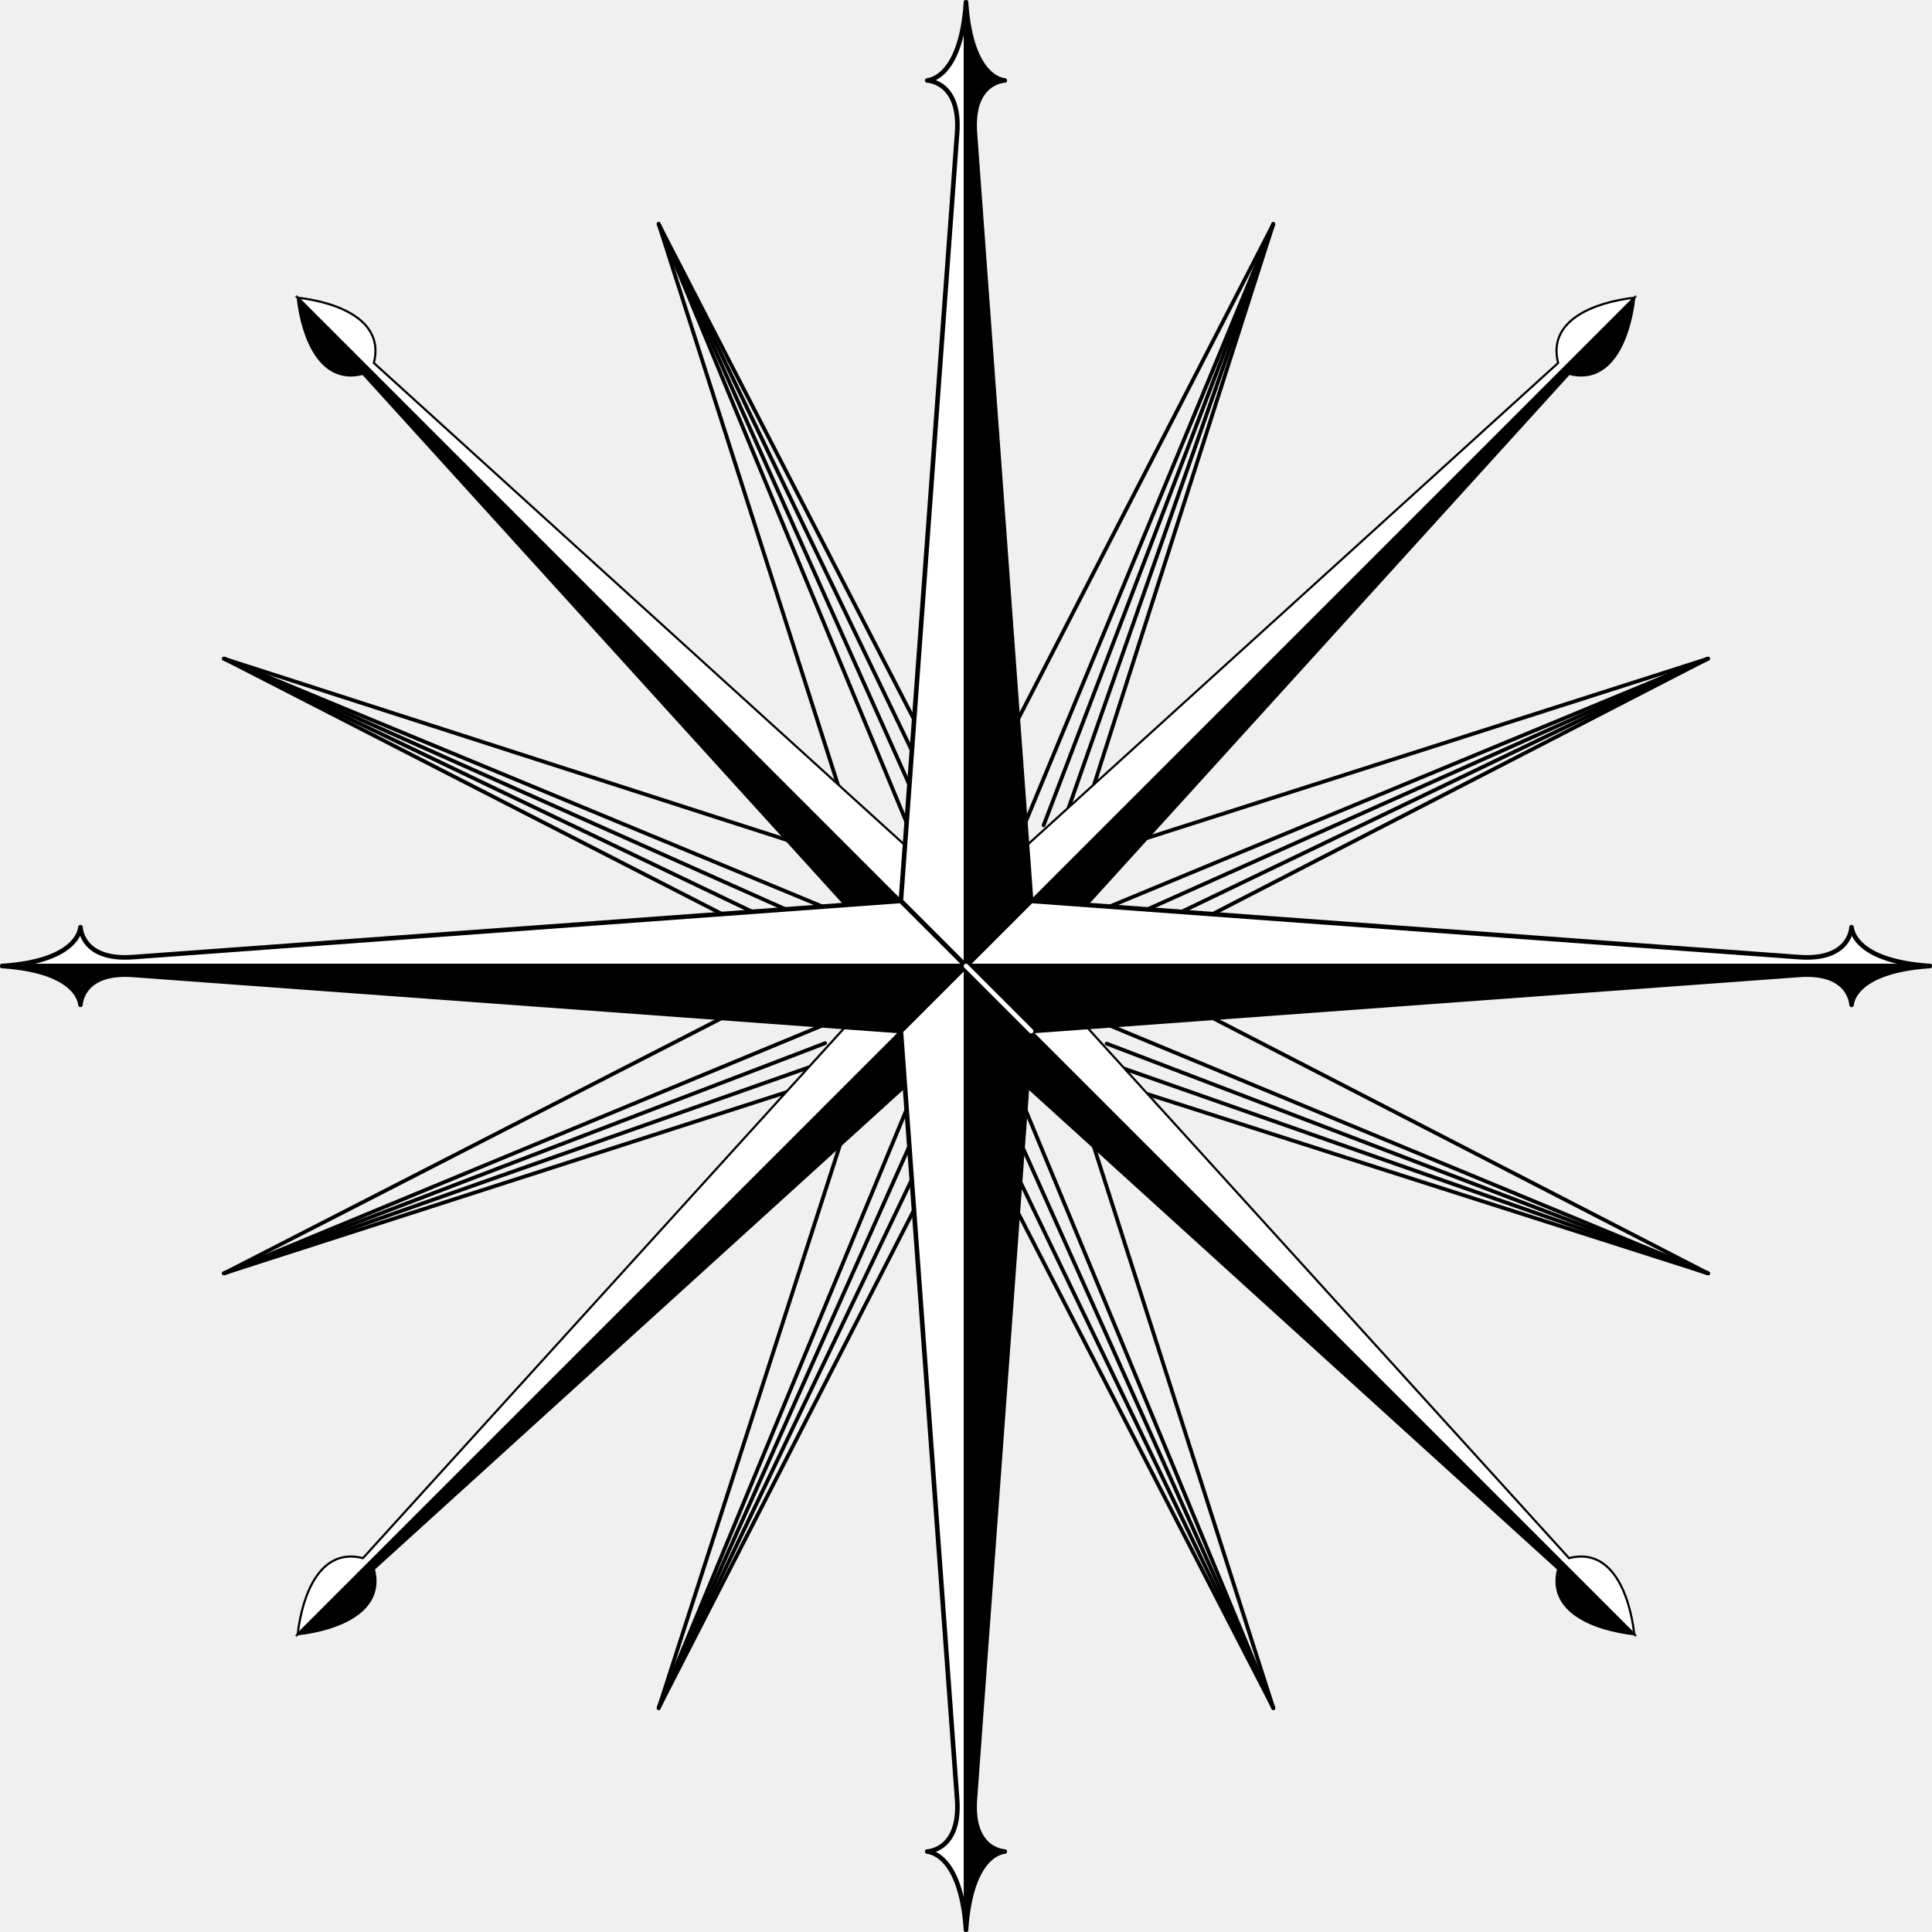
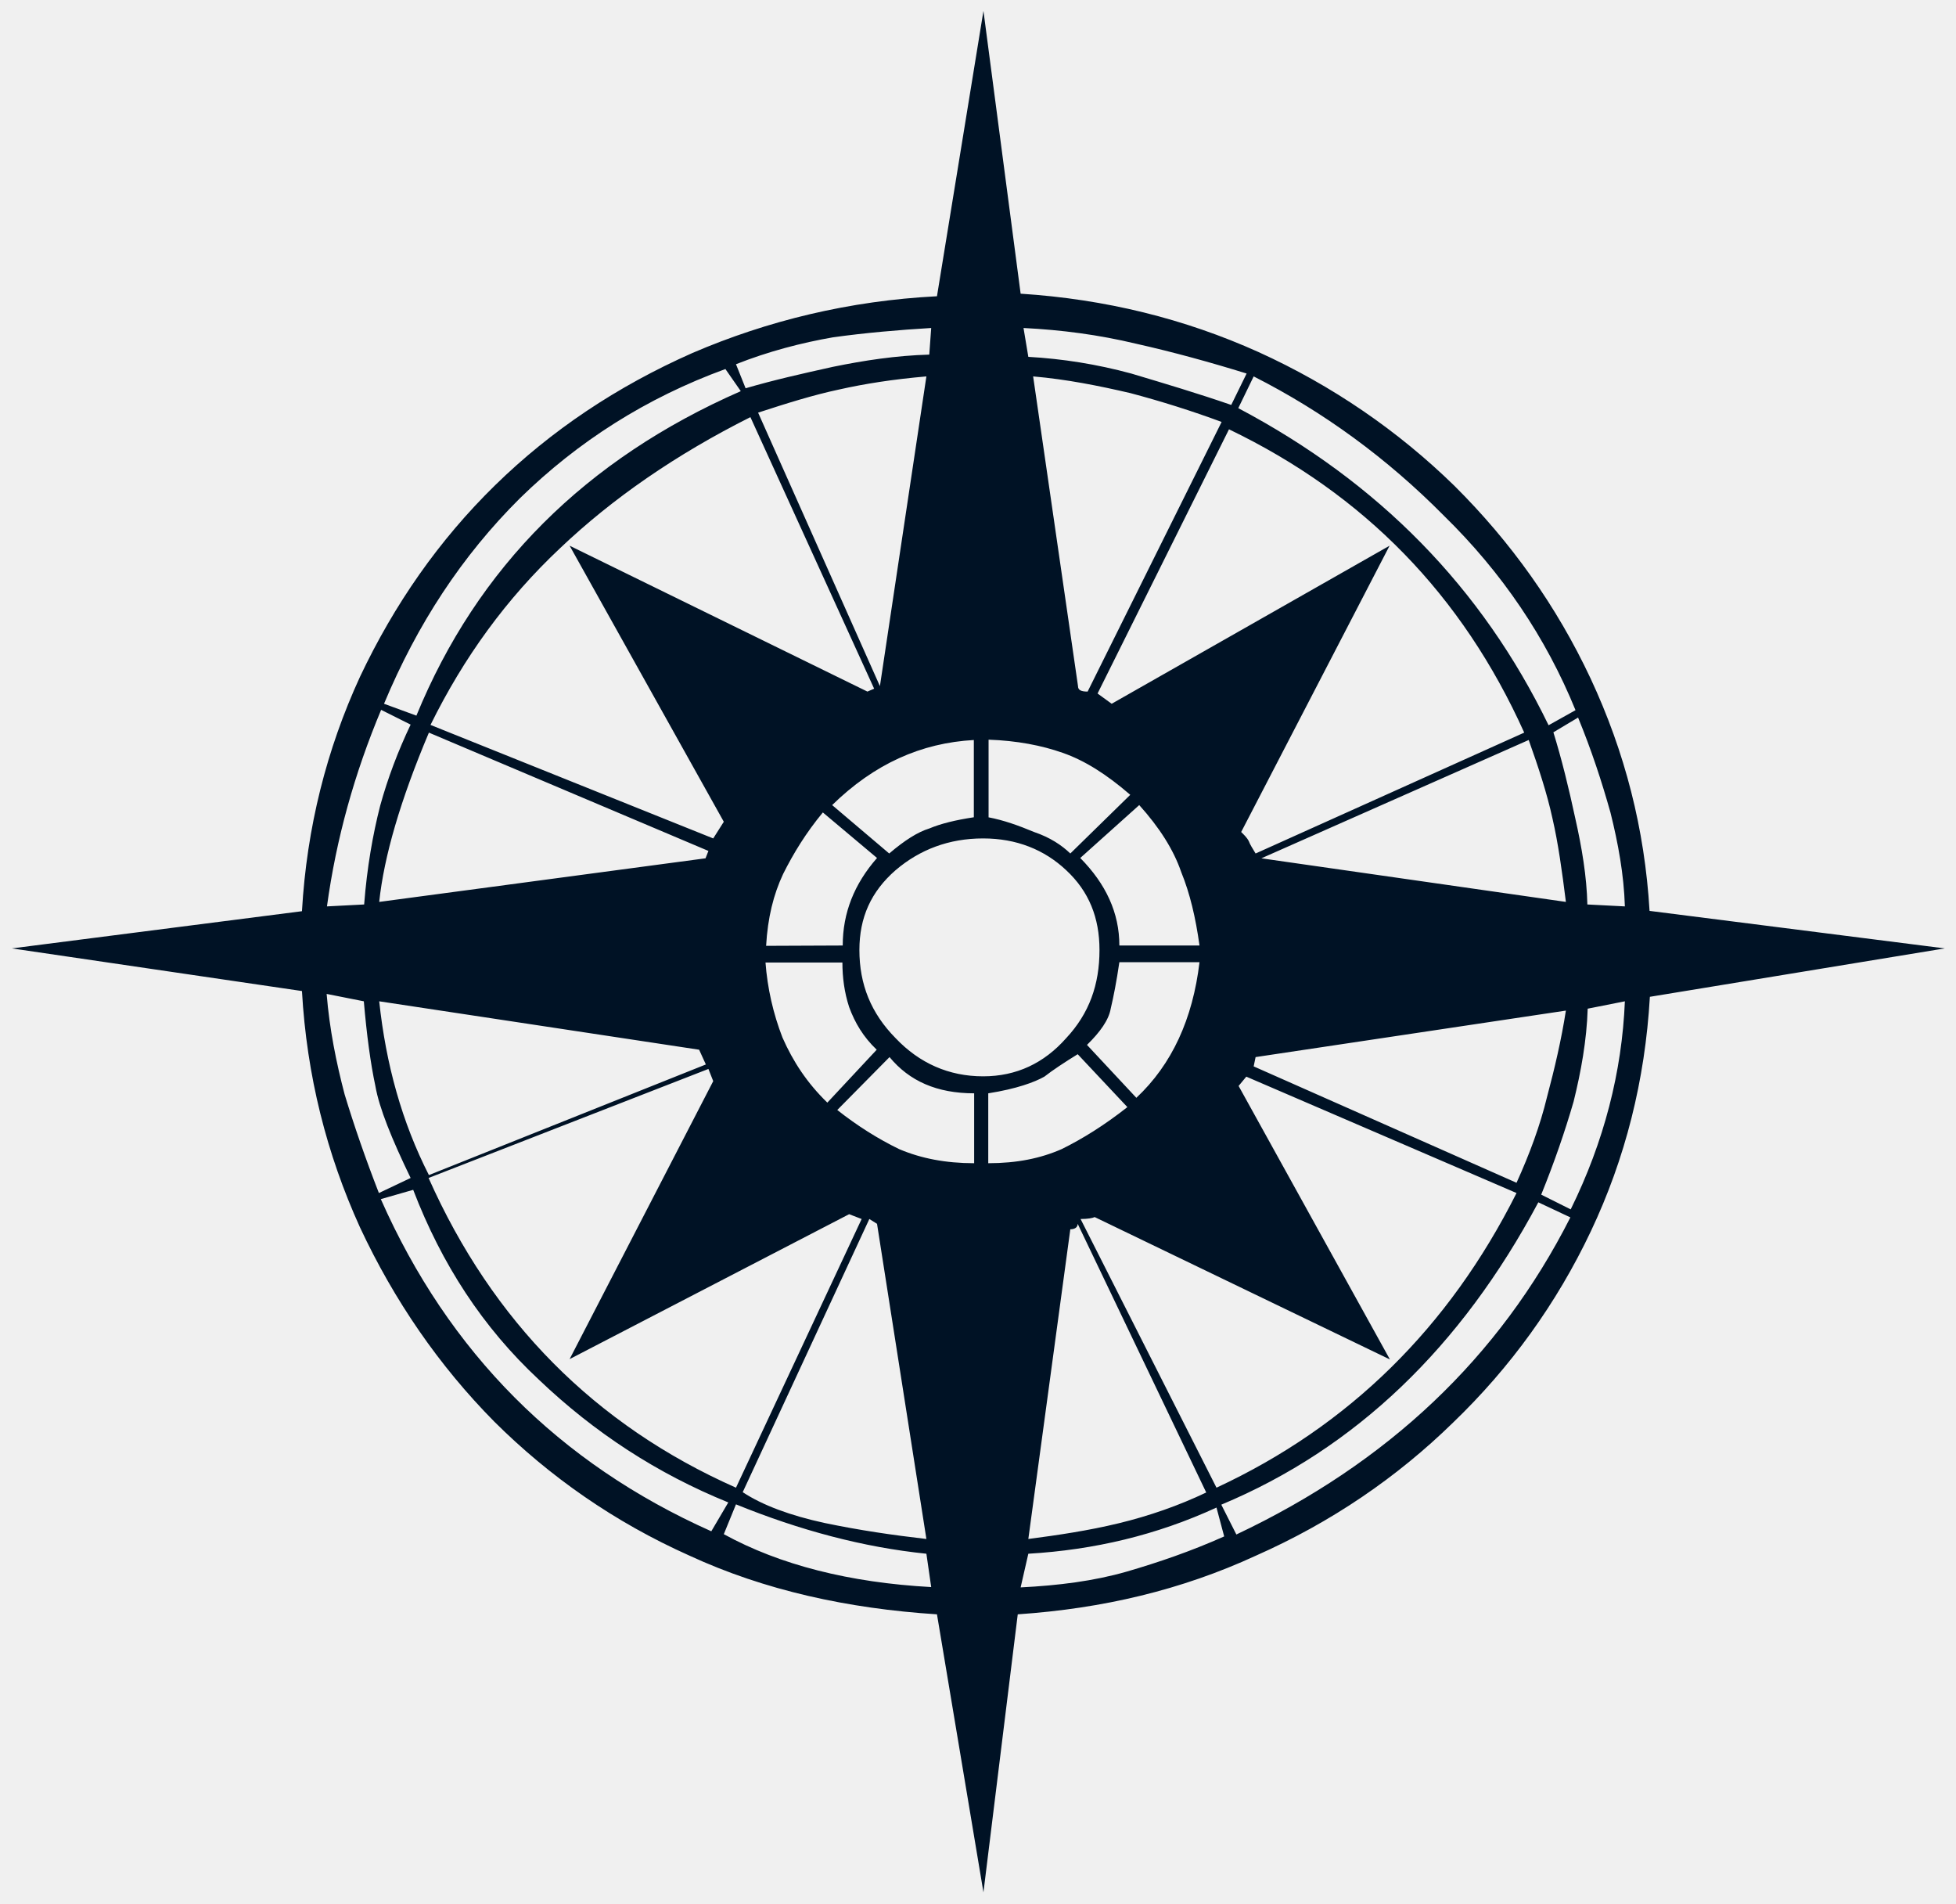
- <svg xmlns="http://www.w3.org/2000/svg" viewBox="0 0 107.884 107.884" id="svg2" version="1.1" width="107.884" height="107.884">
-   <defs id="defs234" />
-   <g transform="matrix(0.2338571,-0.09686588,0.09686588,0.2338571,12.51054,71.1034)" id="g4" style="fill:none;stroke:#000000;stroke-width:0.835;stroke-linecap:round">
-     <path d="M 0,0 177.165,0" id="path6" />
-   </g>
-   <g transform="matrix(0.2252433,-0.1154908,0.1154908,0.2252433,12.51054,71.1034)" id="g8" style="fill:none;stroke:#000000;stroke-width:0.835;stroke-linecap:round">
-     <path d="M 0,0 141.975,0" id="path10" />
-   </g>
-   <g transform="matrix(0.2363884,-0.09051244,0.09051244,0.2363884,12.51054,71.1034)" id="g12" style="fill:none;stroke:#000000;stroke-width:0.835;stroke-linecap:round">
-     <path d="M 0,0 141.997,0" id="path14" />
-   </g>
-   <g transform="matrix(0.23875,-0.08409067,0.08409067,0.23875,12.51054,71.1034)" id="g16" style="fill:none;stroke:#000000;stroke-width:0.835;stroke-linecap:round">
-     <path d="M 0,0 141.989,0" id="path18" />
-   </g>
-   <g transform="matrix(0.2409345,-0.07760561,0.07760561,0.2409345,12.51054,71.1034)" id="g20" style="fill:none;stroke:#000000;stroke-width:0.835;stroke-linecap:round">
-     <path d="M 0,0 141.975,0" id="path22" />
-   </g>
-   <g transform="matrix(0.2338571,0.09686588,-0.09686588,0.2338571,12.51054,36.78067)" id="g24" style="fill:none;stroke:#000000;stroke-width:0.835;stroke-linecap:round">
-     <path d="M 0,0 177.165,0" id="path26" />
-   </g>
-   <g transform="matrix(0.2409345,0.07760561,-0.07760561,0.2409345,12.51054,36.78067)" id="g28" style="fill:none;stroke:#000000;stroke-width:0.835;stroke-linecap:round">
-     <path d="M 0,0 141.975,0" id="path30" />
-   </g>
-   <g transform="matrix(0.2311537,0.1031484,-0.1031484,0.2311537,12.51054,36.78067)" id="g32" style="fill:none;stroke:#000000;stroke-width:0.835;stroke-linecap:round">
-     <path d="M 0,0 141.997,0" id="path34" />
-   </g>
-   <g transform="matrix(0.2282833,0.1093601,-0.1093601,0.2282833,12.51054,36.78067)" id="g36" style="fill:none;stroke:#000000;stroke-width:0.835;stroke-linecap:round">
-     <path d="M 0,0 141.989,0" id="path38" />
-   </g>
-   <g transform="matrix(0.2252433,0.1154908,-0.1154908,0.2252433,12.51054,36.78067)" id="g40" style="fill:none;stroke:#000000;stroke-width:0.835;stroke-linecap:round">
-     <path d="M 0,0 141.975,0" id="path42" />
-   </g>
-   <g transform="matrix(0.09686588,-0.2338571,0.2338571,0.09686588,36.78042,95.37328)" id="g44" style="fill:none;stroke:#000000;stroke-width:0.835;stroke-linecap:round">
-     <path d="M 0,0 177.165,0" id="path46" />
-   </g>
-   <g transform="matrix(0.07760561,-0.2409345,0.2409345,0.07760561,36.78042,95.37328)" id="g48" style="fill:none;stroke:#000000;stroke-width:0.835;stroke-linecap:round">
-     <path d="M 0,0 141.975,0" id="path50" />
-   </g>
-   <g transform="matrix(0.103151,-0.2311537,0.2311537,0.103151,36.78042,95.37328)" id="g52" style="fill:none;stroke:#000000;stroke-width:0.835;stroke-linecap:round">
-     <path d="M 0,0 141.997,0" id="path54" />
-   </g>
-   <g transform="matrix(0.1093601,-0.2282808,0.2282808,0.1093601,36.78042,95.37328)" id="g56" style="fill:none;stroke:#000000;stroke-width:0.835;stroke-linecap:round">
-     <path d="M 0,0 141.989,0" id="path58" />
-   </g>
-   <g transform="matrix(0.1154908,-0.2252433,0.2252433,0.1154908,36.78042,95.37328)" id="g60" style="fill:none;stroke:#000000;stroke-width:0.835;stroke-linecap:round">
-     <path d="M 0,0 141.975,0" id="path62" />
-   </g>
-   <g transform="matrix(-0.2338571,0.09686588,-0.09686588,-0.2338571,95.37303,36.78067)" id="g64" style="fill:none;stroke:#000000;stroke-width:0.835;stroke-linecap:round">
-     <path d="M 0,0 177.165,0" id="path66" />
-   </g>
-   <g transform="matrix(-0.2249927,0.1159768,-0.1159768,-0.2249927,95.37303,36.78067)" id="g68" style="fill:none;stroke:#000000;stroke-width:0.835;stroke-linecap:round">
-     <path d="M 0,0 141.975,0" id="path70" />
-   </g>
-   <g transform="matrix(-0.2310804,0.103318,-0.103318,-0.2310804,95.37303,36.78067)" id="g72" style="fill:none;stroke:#000000;stroke-width:0.835;stroke-linecap:round">
-     <path d="M 0,0 141.997,0" id="path74" />
-   </g>
-   <g transform="matrix(-0.2281239,0.1096892,-0.1096892,-0.2281239,95.37303,36.78067)" id="g76" style="fill:none;stroke:#000000;stroke-width:0.835;stroke-linecap:round">
-     <path d="M 0,0 141.989,0" id="path78" />
-   </g>
-   <g transform="matrix(-0.2411016,0.07708414,-0.07708414,-0.2411016,95.37303,36.78067)" id="g80" style="fill:none;stroke:#000000;stroke-width:0.835;stroke-linecap:round">
-     <path d="M 0,0 141.975,0" id="path82" />
-   </g>
-   <g transform="matrix(-0.09686588,0.2338571,-0.2338571,-0.09686588,71.10315,12.51079)" id="g84" style="fill:none;stroke:#000000;stroke-width:0.835;stroke-linecap:round">
-     <path d="M 0,0 177.165,0" id="path86" />
-   </g>
-   <g transform="matrix(-0.07708414,0.2411016,-0.2411016,-0.07708414,71.10315,12.51079)" id="g88" style="fill:none;stroke:#000000;stroke-width:0.835;stroke-linecap:round">
-     <path d="M 0,0 141.975,0" id="path90" />
-   </g>
-   <g transform="matrix(-0.09034032,0.2364542,-0.2364542,-0.09034032,71.10315,12.51079)" id="g92" style="fill:none;stroke:#000000;stroke-width:0.835;stroke-linecap:round">
-     <path d="M 0,0 141.997,0" id="path94" />
-   </g>
-   <g transform="matrix(-0.08374387,0.2388715,-0.2388715,-0.08374387,71.10315,12.51079)" id="g96" style="fill:none;stroke:#000000;stroke-width:0.835;stroke-linecap:round">
-     <path d="M 0,0 141.989,0" id="path98" />
-   </g>
-   <g transform="matrix(-0.1159768,0.2249927,-0.2249927,-0.1159768,71.10315,12.51079)" id="g100" style="fill:none;stroke:#000000;stroke-width:0.835;stroke-linecap:round">
-     <path d="M 0,0 141.975,0" id="path102" />
-   </g>
-   <g transform="matrix(0.09686588,0.2338571,-0.2338571,0.09686588,36.78042,12.51079)" id="g104" style="fill:none;stroke:#000000;stroke-width:0.835;stroke-linecap:round">
-     <path d="M 0,0 177.165,0" id="path106" />
-   </g>
-   <g transform="matrix(0.1159768,0.2249927,-0.2249927,0.1159768,36.78042,12.51079)" id="g108" style="fill:none;stroke:#000000;stroke-width:0.835;stroke-linecap:round">
-     <path d="M 0,0 141.975,0" id="path110" />
-   </g>
-   <g transform="matrix(0.103318,0.2310804,-0.2310804,0.103318,36.78042,12.51079)" id="g112" style="fill:none;stroke:#000000;stroke-width:0.835;stroke-linecap:round">
-     <path d="M 0,0 141.997,0" id="path114" />
-   </g>
-   <g transform="matrix(0.1096892,0.2281239,-0.2281239,0.1096892,36.78042,12.51079)" id="g116" style="fill:none;stroke:#000000;stroke-width:0.835;stroke-linecap:round">
-     <path d="M 0,0 141.989,0" id="path118" />
-   </g>
-   <g transform="matrix(0.07708414,0.2411016,-0.2411016,0.07708414,36.78042,12.51079)" id="g120" style="fill:none;stroke:#000000;stroke-width:0.835;stroke-linecap:round">
-     <path d="M 0,0 141.975,0" id="path122" />
-   </g>
-   <g transform="matrix(-0.09686588,-0.2338571,0.2338571,-0.09686588,71.10315,95.37328)" id="g124" style="fill:none;stroke:#000000;stroke-width:0.835;stroke-linecap:round">
-     <path d="M 0,0 177.165,0" id="path126" />
-   </g>
-   <g transform="matrix(-0.1159768,-0.2249927,0.2249927,-0.1159768,71.10315,95.37328)" id="g128" style="fill:none;stroke:#000000;stroke-width:0.835;stroke-linecap:round">
-     <path d="M 0,0 141.975,0" id="path130" />
-   </g>
-   <g transform="matrix(-0.103318,-0.2310804,0.2310804,-0.103318,71.10315,95.37328)" id="g132" style="fill:none;stroke:#000000;stroke-width:0.835;stroke-linecap:round">
-     <path d="M 0,0 141.997,0" id="path134" />
-   </g>
-   <g transform="matrix(-0.1096892,-0.2281239,0.2281239,-0.1096892,71.10315,95.37328)" id="g136" style="fill:none;stroke:#000000;stroke-width:0.835;stroke-linecap:round">
-     <path d="M 0,0 141.989,0" id="path138" />
-   </g>
-   <g transform="matrix(-0.07708414,-0.2411016,0.2411016,-0.07708414,71.10315,95.37328)" id="g140" style="fill:none;stroke:#000000;stroke-width:0.835;stroke-linecap:round">
-     <path d="M 0,0 141.975,0" id="path142" />
-   </g>
-   <g transform="matrix(-0.2338571,-0.09686588,0.09686588,-0.2338571,95.37303,71.1034)" id="g144" style="fill:none;stroke:#000000;stroke-width:0.835;stroke-linecap:round">
-     <path d="M 0,0 177.165,0" id="path146" />
-   </g>
-   <g transform="matrix(-0.2411016,-0.07708414,0.07708414,-0.2411016,95.37303,71.1034)" id="g148" style="fill:none;stroke:#000000;stroke-width:0.835;stroke-linecap:round">
-     <path d="M 0,0 141.975,0" id="path150" />
-   </g>
-   <g transform="matrix(-0.2364542,-0.09034032,0.09034032,-0.2364542,95.37303,71.1034)" id="g152" style="fill:none;stroke:#000000;stroke-width:0.835;stroke-linecap:round">
-     <path d="M 0,0 141.997,0" id="path154" />
-   </g>
-   <g transform="matrix(-0.2388715,-0.08374387,0.08374387,-0.2388715,95.37303,71.1034)" id="g156" style="fill:none;stroke:#000000;stroke-width:0.835;stroke-linecap:round">
-     <path d="M 0,0 141.989,0" id="path158" />
-   </g>
-   <g transform="matrix(-0.2249927,-0.1159768,0.1159768,-0.2249927,95.37303,71.1034)" id="g160" style="fill:none;stroke:#000000;stroke-width:0.835;stroke-linecap:round">
-     <path d="M 0,0 141.975,0" id="path162" />
-   </g>
-   <g transform="matrix(0.1789872,-0.1789872,0.1789872,0.1789872,16.62154,16.62154)" id="g164" style="fill:#ffffff;fill-rule:evenodd;stroke:#000000;stroke-width:0.472">
-     <path d="M 10.695,208.544 1.698,22.071 C 9.998,17.166 5.659,7.168 0,0 l 0,208.544 10.695,0 z" id="path166" />
-   </g>
-   <g transform="matrix(0.1789872,-0.1789872,0.1789872,0.1789872,14.70741,18.53567)" id="g168" style="fill-rule:evenodd;stroke:#000000;stroke-width:0.472">
-     <path d="M 0,208.544 8.997,22.071 C 0.697,17.166 5.035,7.168 10.695,0 l 0,208.544 -10.695,0 z" id="path170" />
-   </g>
-   <g transform="matrix(-0.1789872,0.1789872,-0.1789872,-0.1789872,91.26202,91.26202)" id="g172" style="fill-rule:evenodd;stroke:#000000;stroke-width:0.472">
-     <path d="M 10.695,208.544 1.698,22.071 C 9.998,17.166 5.659,7.168 0,0 l 0,208.544 10.695,0 z" id="path174" />
-   </g>
-   <g transform="matrix(-0.1789872,0.1789872,-0.1789872,-0.1789872,93.1759,89.34764)" id="g176" style="fill:#ffffff;fill-rule:evenodd;stroke:#000000;stroke-width:0.472">
-     <path d="M 0,208.544 8.997,22.071 C 0.697,17.166 5.035,7.168 10.695,0 l 0,208.544 -10.695,0 z" id="path178" />
-   </g>
-   <g transform="matrix(-0.1789872,-0.1789872,0.1789872,-0.1789872,16.62154,91.26202)" id="g180" style="fill:#ffffff;fill-rule:evenodd;stroke:#000000;stroke-width:0.472">
-     <path d="M 10.695,208.544 1.698,22.071 C 9.998,17.166 5.659,7.168 0,0 l 0,208.544 10.695,0 z" id="path182" />
-   </g>
-   <g transform="matrix(-0.1789872,-0.1789872,0.1789872,-0.1789872,18.53593,93.1759)" id="g184" style="fill-rule:evenodd;stroke:#000000;stroke-width:0.472">
-     <path d="M 0,208.544 8.997,22.071 C 0.697,17.166 5.035,7.168 10.695,0 l 0,208.544 -10.695,0 z" id="path186" />
-   </g>
-   <g transform="matrix(0.1789872,0.1789872,-0.1789872,0.1789872,91.26202,16.62129)" id="g188" style="fill-rule:evenodd;stroke:#000000;stroke-width:0.472">
-     <path d="M 10.695,208.544 1.698,22.071 C 9.998,17.166 5.659,7.168 0,0 l 0,208.544 10.695,0 z" id="path190" />
-   </g>
-   <g transform="matrix(0.1789872,0.1789872,-0.1789872,0.1789872,89.34764,14.70741)" id="g192" style="fill:#ffffff;fill-rule:evenodd;stroke:#000000;stroke-width:0.472">
-     <path d="M 0,208.544 8.997,22.071 C 0.697,17.166 5.035,7.168 10.695,0 l 0,208.544 -10.695,0 z" id="path194" />
-   </g>
-   <g transform="matrix(0,0.253125,-0.253125,0,107.7559,50.3059)" id="g196" style="fill:#ffffff;fill-rule:evenodd;stroke:#000000;stroke-width:1.014;stroke-linejoin:round">
-     <path d="M 12.411,28.73 C 13.215,17.238 5.595,17.238 5.746,17.238 c 0,0 7.47,0 8.619,-17.238 l 0,212.598 L 0,198.233 12.411,28.73 Z" id="path198" />
-   </g>
-   <g transform="matrix(0,0.253125,-0.253125,0,107.7559,53.94203)" id="g200" style="fill-rule:evenodd;stroke:#000000;stroke-width:1.014;stroke-linejoin:round">
-     <path d="M 1.954,28.73 C 1.149,17.238 8.77,17.238 8.619,17.238 c 0,0 -7.47,0 -8.619,-17.238 L 0,212.598 14.364,198.233 1.954,28.73 Z" id="path202" />
-   </g>
-   <g transform="matrix(0,-0.253125,0.253125,0,0.1279159,57.57792)" id="g204" style="fill-rule:evenodd;stroke:#000000;stroke-width:1.014;stroke-linejoin:round">
-     <path d="M 12.411,28.73 C 13.216,17.238 5.595,17.238 5.746,17.238 c 1e-5,0 7.47,0 8.619,-17.238 l 0,212.598 L 0,198.233 12.411,28.73 Z" id="path206" />
-   </g>
-   <g transform="matrix(0,-0.253125,0.253125,0,0.1279159,53.94178)" id="g208" style="fill:#ffffff;fill-rule:evenodd;stroke:#000000;stroke-width:1.014;stroke-linejoin:round">
-     <path d="M 1.954,28.73 C 1.149,17.238 8.77,17.238 8.619,17.238 8.619,17.238 1.149,17.238 0,0 L 0,212.598 14.365,198.233 1.954,28.73 Z" id="path210" />
-   </g>
-   <g transform="matrix(0.253125,0,0,0.253125,50.3059,0.1279159)" id="g212" style="fill:#ffffff;fill-rule:evenodd;stroke:#000000;stroke-width:1.014;stroke-linejoin:round">
-     <path d="M 12.411,28.73 C 13.215,17.238 5.595,17.238 5.746,17.238 c 0,0 7.47,0 8.619,-17.238 l 0,212.598 L 0,198.233 12.411,28.73 Z" id="path214" />
-   </g>
-   <g transform="matrix(0.253125,0,0,0.253125,53.94203,0.1279159)" id="g216" style="fill-rule:evenodd;stroke:#000000;stroke-width:1.014;stroke-linejoin:round">
-     <path d="M 1.954,28.73 C 1.149,17.238 8.77,17.238 8.619,17.238 c 0,0 -7.47,0 -8.619,-17.238 L 0,212.598 14.364,198.233 1.954,28.73 Z" id="path218" />
-   </g>
-   <g transform="matrix(-0.253125,0,0,-0.253125,57.57792,107.7559)" id="g220" style="fill-rule:evenodd;stroke:#000000;stroke-width:1.014;stroke-linejoin:round">
-     <path d="M 12.411,28.73 C 13.216,17.238 5.595,17.238 5.746,17.238 c 1e-5,0 7.47,0 8.619,-17.238 l 0,212.598 L 0,198.233 12.411,28.73 Z" id="path222" />
-   </g>
-   <g transform="matrix(-0.253125,0,0,-0.253125,53.94203,107.7559)" id="g224" style="fill:#ffffff;fill-rule:evenodd;stroke:#000000;stroke-width:1.014;stroke-linejoin:round">
-     <path d="M 1.954,28.73 C 1.149,17.238 8.77,17.238 8.619,17.238 8.619,17.238 1.149,17.238 0,0 L 0,212.598 14.365,198.233 1.954,28.73 Z" id="path226" />
-   </g>
-   <g transform="matrix(0.1789872,0.1789872,-0.1789872,0.1789872,53.94203,53.94203)" id="g228" style="fill:none;stroke:#ffffff;stroke-width:1.014;stroke-linecap:round">
-     <path d="M 0,0 20.317,0" id="path230" />
-   </g>
+ <svg xmlns="http://www.w3.org/2000/svg" version="1.1" id="Calque_1" x="0px" y="0px" viewBox="0.3 -178.3 610.2 593.7" enable-background="new 0.3 -178.3 610.2 593.7" xml:space="preserve">
+   <path fill="rgb(0, 18, 37)" d="M607,117.5l-92,15.1c-1.5,26.1-7.7,50.5-18.4,73.1  c-10.7,22.6-25.2,42.6-43,59.7c-17.5,17.1-38,31.1-61.5,41.5c-23.2,10.7-47.8,16.5-74.3,18.3l-10.7,86.7l-14.5-86.7  c-27.9-1.8-53.8-7.5-77.2-18.3c-23.5-10.5-43.7-24.7-60.9-41.8c-17.2-17.4-31.2-37.7-41.9-60.6c-10.4-22.9-16.6-47.3-18.1-73.7  L4,117.5l90.5-11.6c1.5-26.1,7.7-50.5,18.1-73.1c10.7-22.6,24.6-42.6,42.2-59.8c17.5-17.1,38-30.8,61.5-41.2  c23.5-10.1,49-16.3,76.3-17.7l14.5-89l11.6,88.2c26.4,1.7,51.1,7.8,74.2,18.2c23.1,10.5,43.6,24.6,61.2,41.8  c17.5,17.4,31.8,37.4,42.4,60c10.7,22.9,16.9,47,18.4,72.5L607,117.5L607,117.5z M234.4-48.2c-23.1,11.6-43,25.3-59.4,40.9  c-16.7,15.7-30,34-40.4,55.1l88.2,35.4l3.3-5.2L178-8.1l92.9,45.5l2.1-0.9L234.4-48.2L234.4-48.2z M222.8,158.9l-1.5-3.8l-87.3,34  c19.9,44.7,51.9,77.1,95.9,96.6l39.2-83.8l-3.9-1.5L178,245.6L222.8,158.9L222.8,158.9z M475.8,50.2c-19.3-42.9-49.9-74.3-92.1-94.6  l-41,82.4l4.4,3.2l86.7-49.3l-46.3,89.3c0.9,0.9,1.8,1.7,2.4,2.9c0.3,0.9,1.2,2.3,2.1,3.8L475.8,50.2L475.8,50.2z M341.8,201.3  c-0.6,0.3-2.1,0.6-4.4,0.6l42.4,83.8c41.3-19.2,72.5-49.9,93.6-91.9l-84.3-36.3l-2.4,2.9l47.2,85.3L341.8,201.3L341.8,201.3z   M343.3,118c0-10.1-3.3-18.3-10.4-24.9c-6.8-6.4-15.5-9.9-25.9-9.9c-10.7,0-19.8,3.5-27.3,9.9c-7.7,6.7-11.3,14.8-11.3,24.9  c0,10.7,3.6,19.7,11.3,27.5c7.4,7.8,16.6,11.9,27.3,11.9c10.4,0,19-4.1,25.9-11.9C340.1,137.8,343.3,128.8,343.3,118L343.3,118z   M381.4-46.7c-9.2-3.4-18.7-6.4-28.5-9C343-58,333-60,322.6-60.9l14,96.6c0,1.2,0.9,1.7,3,1.7L381.4-46.7L381.4-46.7z M218.4,149.1  L118.6,134c2.1,19.7,7.1,37.7,15.5,54.2l86.4-34.5L218.4,149.1L218.4,149.1z M289.3,301.7l-15.4-98.3l-2.4-1.5L232,287.1  c6.2,4.1,14.9,7.3,25.5,9.6C268.5,299,278.9,300.5,289.3,301.7L289.3,301.7z M134.1,50.2c-8.9,21.1-14,38.6-15.5,52.8l101.8-13.6  l0.9-2.3L134.1,50.2L134.1,50.2z M334.2,205.1l-13.1,96.6c9.2-1.2,18.7-2.6,28.2-4.9c9.5-2.3,18.7-5.5,27.3-9.6l-40.1-83.8  C336.5,204.5,335.6,205.1,334.2,205.1L334.2,205.1z M488.8,136.9l-96.8,14.5l-0.6,2.9l82,36.3c4.1-9,7.4-18,9.5-26.7  C485.3,154.9,487.4,145.9,488.8,136.9L488.8,136.9z M289.3-60.9C278.9-60,270-58.6,262-56.8c-8,1.7-16.3,4.3-25.2,7.2l38,85.3  L289.3-60.9L289.3-60.9z M488.8,103c-1.2-9.6-2.4-18.3-4.2-26.1c-1.7-7.8-4.4-16-7.4-24.4l-83.4,36.9L488.8,103L488.8,103z   M491.8,43.2c-9.2-22.6-22.9-42.9-41-60.6c-17.8-18-37.7-32.5-59.4-43.5l-4.8,9.9c43.9,23.2,76,56,96.8,98.9L491.8,43.2L491.8,43.2z   M231.4-56.3l-4.8-6.9c-24.7,9-46,22.6-64.1,40.3c-18.1,18-32,39.2-42.4,64.1l10.1,3.7C149.2-1.4,183-35.1,231.4-56.3L231.4-56.3z   M480.2,196.7c-24.1,45.2-57,76.8-98.9,94.3l4.7,9.3c47.2-22.3,82-55.1,104.2-98.9L480.2,196.7L480.2,196.7z M222.2,299.3l5.3-9  c-22.2-9-41.8-21.8-59.1-38.3c-17.5-16.3-30.3-36-39.2-59.2l-10.1,2.9C140.3,243.6,174.7,278.1,222.2,299.3L222.2,299.3z   M308.6,76.6c4.8,0.9,9.5,2.6,14.3,4.6c5,1.7,8.6,4.1,11.3,6.7l18.7-18.3c-7.4-6.4-14.2-10.7-21.1-13.1c-6.5-2.3-14.3-3.8-23.1-4.1  V76.6L308.6,76.6z M304.2,52.5c-16.6,0.9-31.2,7.5-44.3,20.3l17.8,15.1c4.8-4.1,8.9-6.7,12.5-7.8c3.6-1.5,8-2.6,13.9-3.5V52.5  L304.2,52.5z M374.5,116.6c-1.2-8.7-3-16.3-5.7-22.9c-2.4-7-6.8-13.9-13.1-20.9l-18.4,16.5c8,8.1,12.2,17.1,12.2,27.3L374.5,116.6  L374.5,116.6z M374.5,121.8h-25c-0.9,6.1-1.8,10.7-2.7,14.5c-0.6,3.5-3.3,7.3-7.4,11.3l15.4,16.5  C365.9,153.7,372.4,139.5,374.5,121.8L374.5,121.8z M239.1,121.8c0.6,8.1,2.4,16,5.3,23.5c3.3,7.5,7.7,14.2,14,20.3l15.4-16.5  c-4.2-4-6.8-8.4-8.6-13.3c-1.5-4.6-2.1-9.3-2.1-13.9H239.1L239.1,121.8z M308.6,184.5c8.9,0,16.3-1.5,22.9-4.4  c6.5-3.2,13.4-7.5,20.5-13.1l-15.5-16.5c-4.2,2.6-7.7,4.9-10.4,7c-3,1.7-8.6,3.8-17.5,5.2V184.5L308.6,184.5z M304.2,162.7  c-11.6,0-20.2-3.8-26.4-11.3l-16.3,16.5c6.2,4.9,12.7,9,19.3,12.2c6.8,2.9,14.5,4.4,23.4,4.4L304.2,162.7L304.2,162.7z M263.2,116.6  c0-10.2,3.6-19.2,10.7-27.3l-16.9-14.2c-5.3,6.4-9.2,12.8-12.4,19.2c-3,6.4-4.8,13.6-5.3,22.4L263.2,116.6L263.2,116.6z M507.2,134  l-11.6,2.3c-0.3,9.9-2.1,19.7-4.4,29c-2.7,9.3-6,18.9-10.1,29l9.2,4.6C500.7,177.8,506.3,156,507.2,134L507.2,134z M319.6-76l1.5,9  c10.7,0.6,21.4,2.3,32.1,5.2c10.7,3.2,21.1,6.3,31.2,9.8l4.8-9.8c-11.3-3.5-22.9-6.7-34.5-9.3C343-73.9,331.5-75.4,319.6-76  L319.6-76z M289.3,306.3c-19.6-2-39.5-7.3-59.4-15.4l-3.8,9.3c17.5,9.6,39.2,15.1,64.7,16.5L289.3,306.3L289.3,306.3z M321.1,306.3  l-2.4,10.5c11.9-0.6,22.9-2,33-4.9c10-2.9,20.2-6.4,30.5-11l-2.4-9C361.1,300.5,341.6,305.1,321.1,306.3L321.1,306.3z M507.2,104.4  c-0.3-9.9-2.1-19.7-4.5-29.3c-2.7-9.6-5.9-19.4-10.1-29.6l-7.7,4.6c2.6,8.4,4.8,17.4,6.8,26.7c2.1,9.3,3.6,18.3,3.8,27L507.2,104.4  L507.2,104.4z M128.4,189.1c-5.9-12.2-9.8-21.8-11-28.7c-1.5-7-2.7-15.9-3.6-26.4l-11.6-2.3c0.9,11,3,21.4,5.6,31.3  c3,9.9,6.5,20,10.7,30.8L128.4,189.1L128.4,189.1z M102.3,104.4l11.6-0.6c0.9-11.6,2.7-21.8,5-30.8c2.4-8.7,5.6-17.1,9.5-25.3  l-9.2-4.6C110.9,62.9,105.2,83.2,102.3,104.4L102.3,104.4z M290.8-76c-10.1,0.6-20.5,1.5-30.6,2.9c-9.8,1.7-20.2,4.4-30.3,8.4l3,7.5  c8.9-2.6,17.8-4.6,27.3-6.7c9.8-2,19.6-3.5,30-3.8L290.8-76z" />
</svg>
